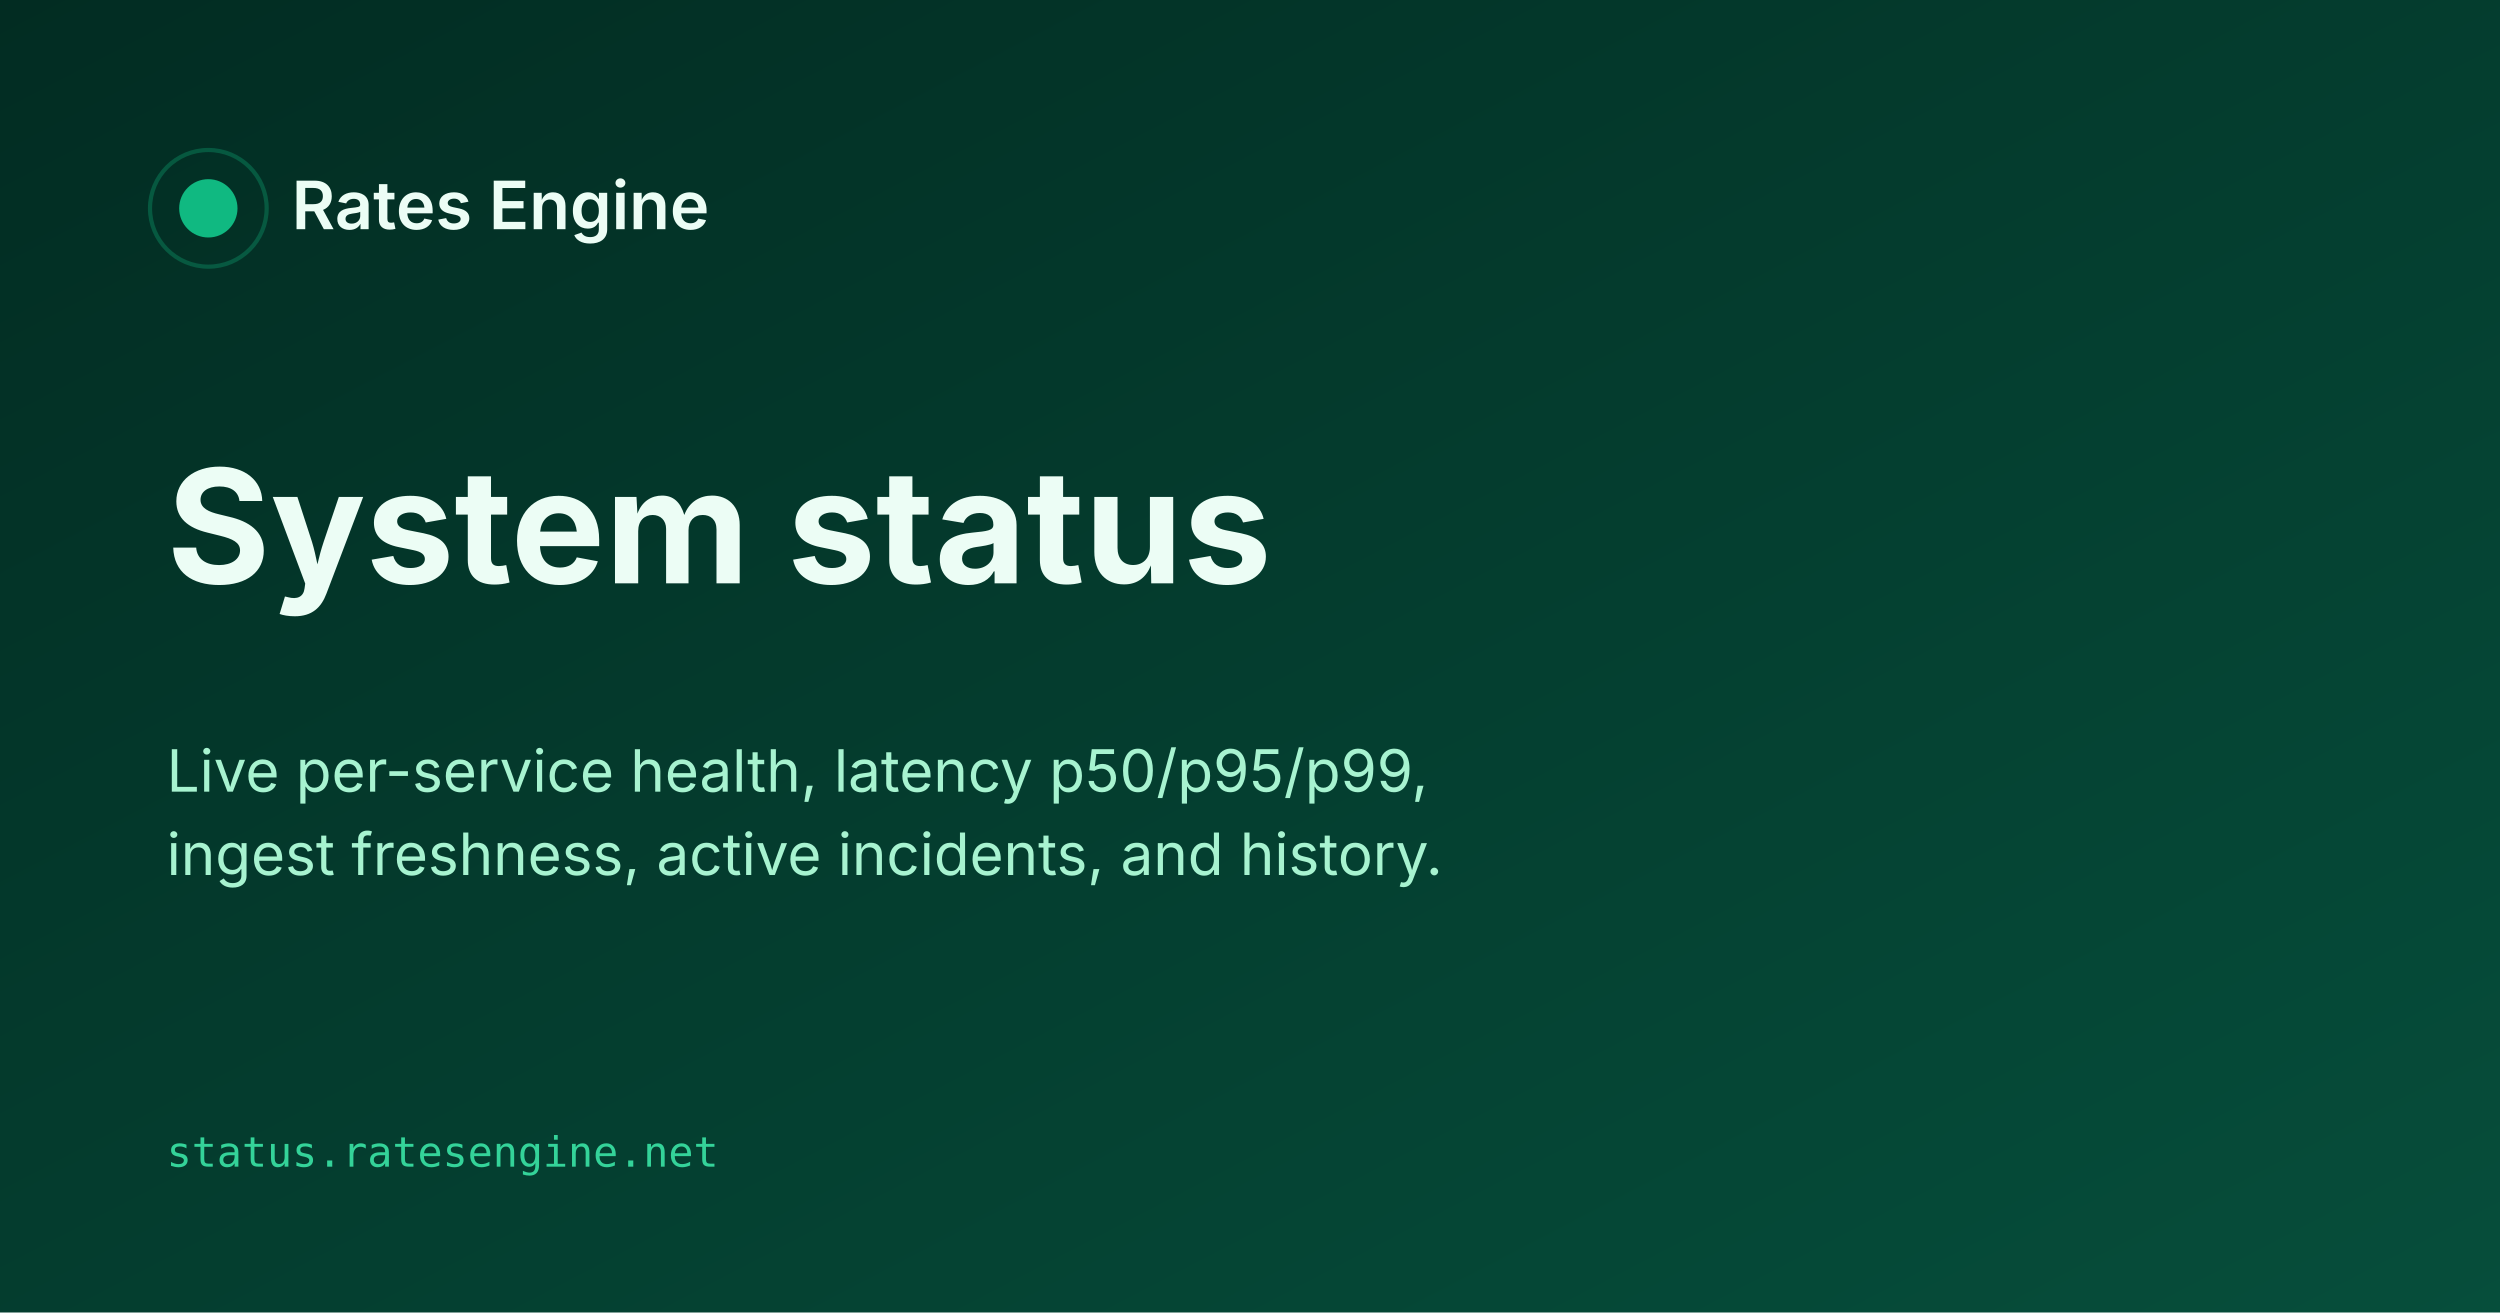
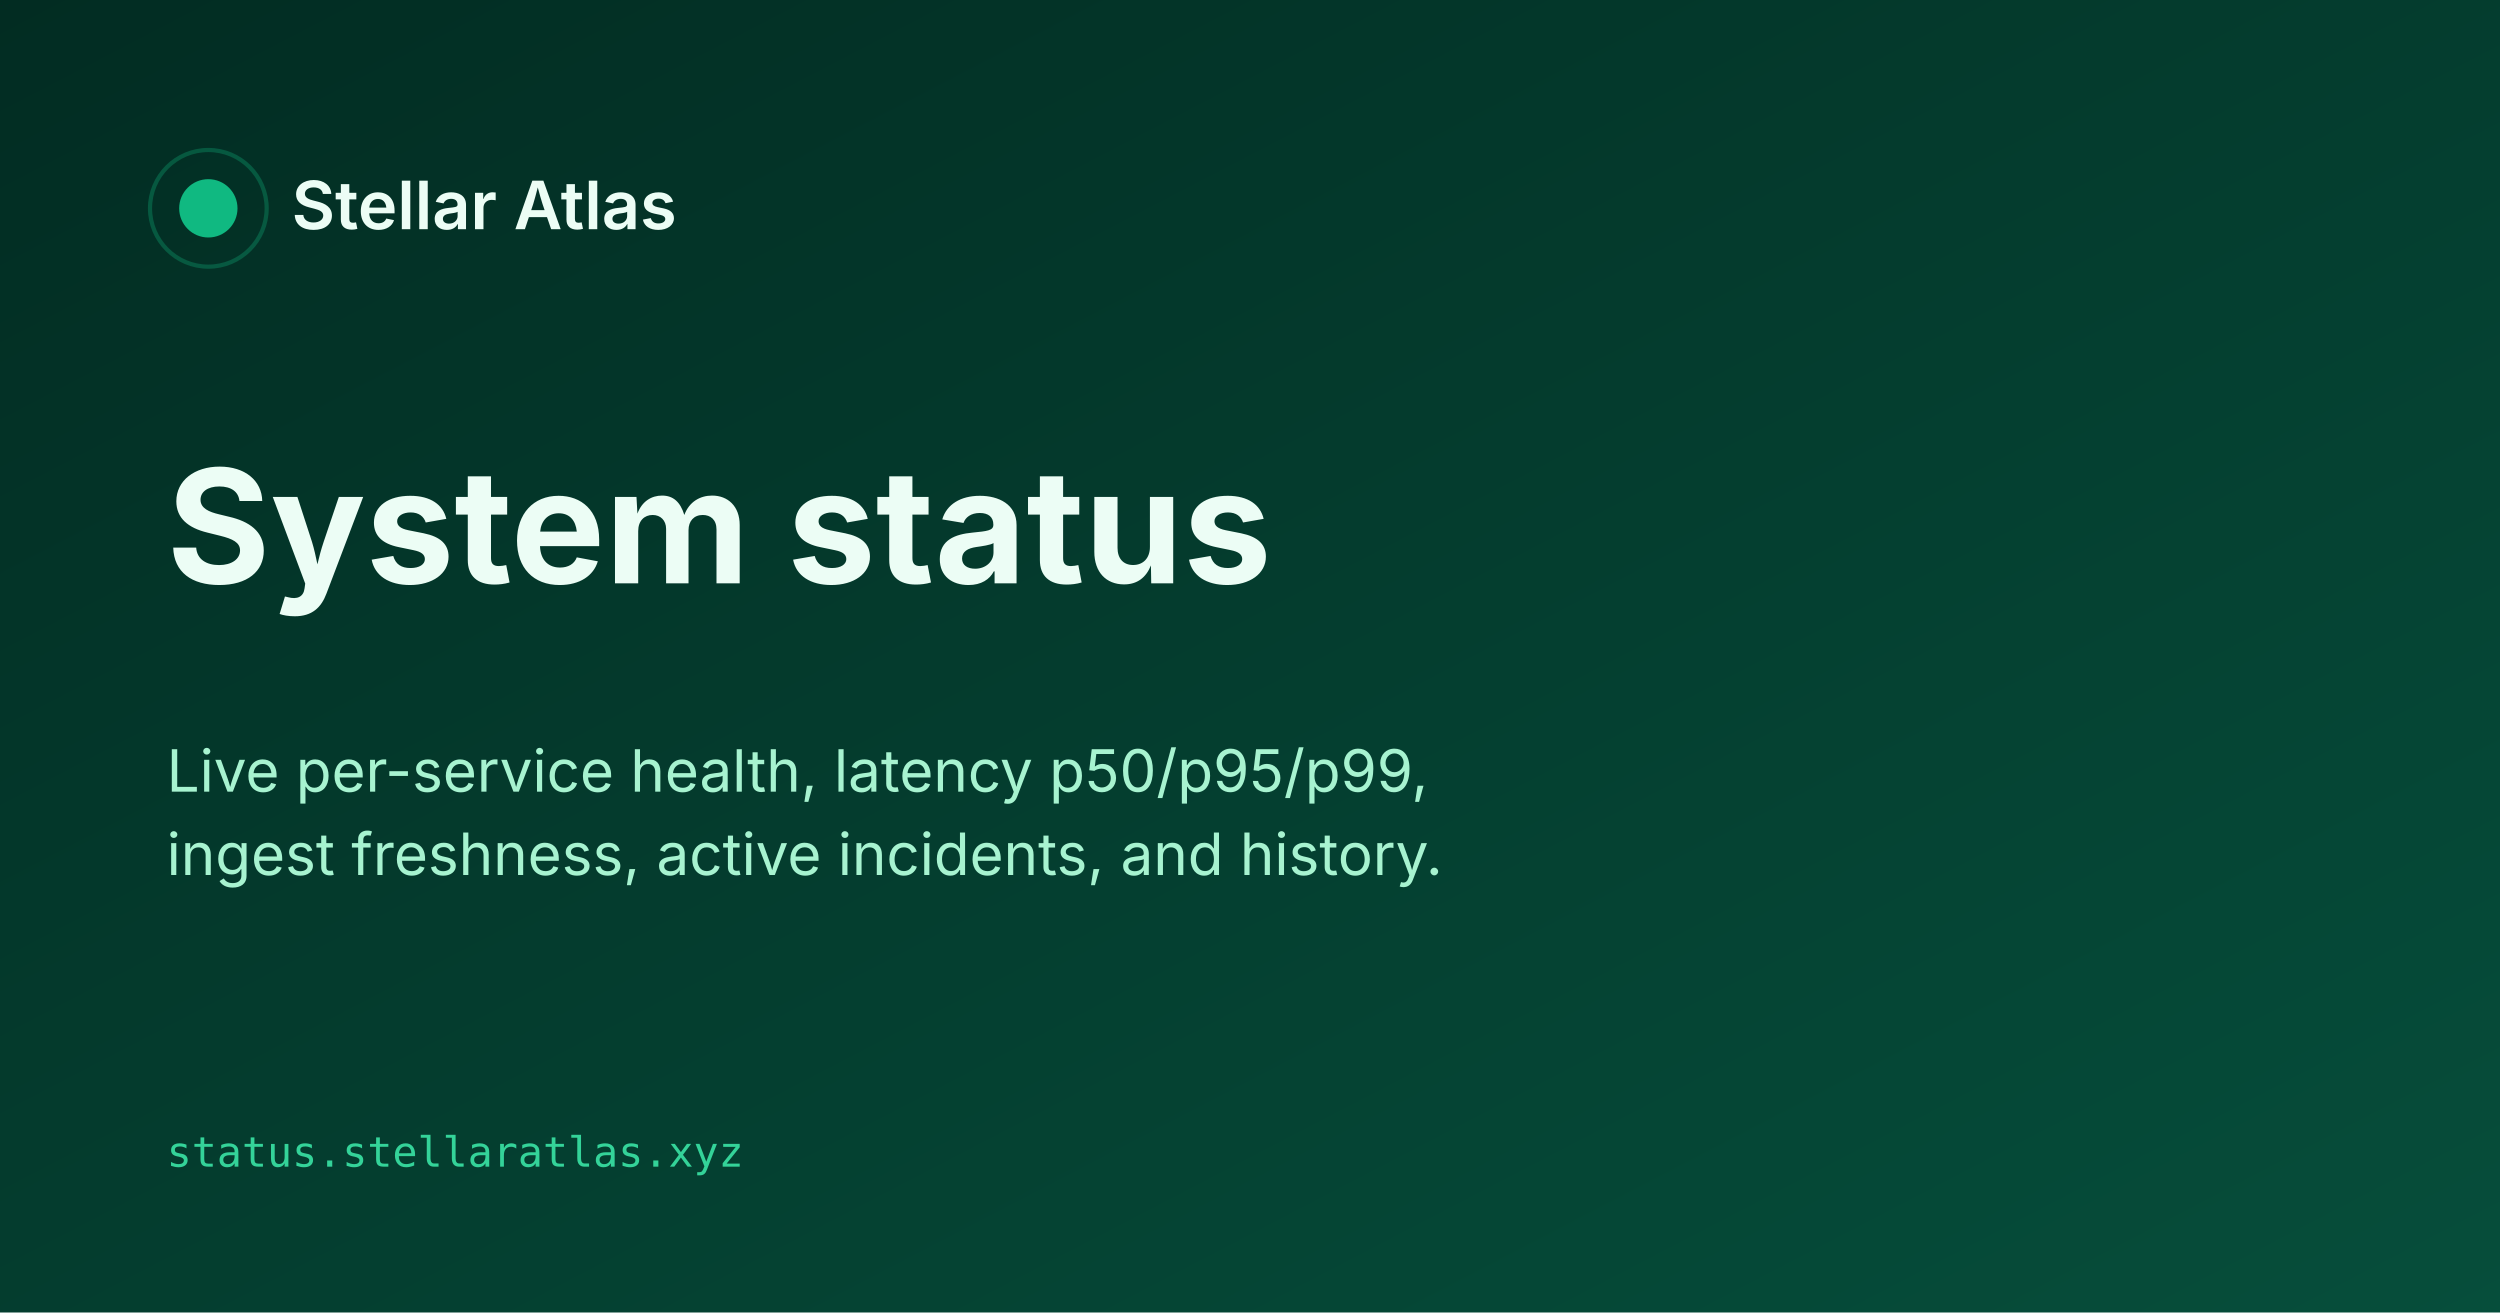
<svg xmlns="http://www.w3.org/2000/svg" width="1200" height="630" viewBox="0 0 1200 630">
  <defs>
    <linearGradient id="bg" x1="0" y1="0" x2="1" y2="1">
      <stop offset="0%" stop-color="#022c22" />
      <stop offset="100%" stop-color="#064e3b" />
    </linearGradient>
  </defs>
  <rect width="1200" height="630" fill="url(#bg)" />
  <circle cx="100" cy="100" r="14" fill="#10b981" />
  <circle cx="100" cy="100" r="28" fill="none" stroke="#10b981" stroke-width="2" opacity="0.3" />
  <text x="140" y="110" font-family="-apple-system, BlinkMacSystemFont, 'Segoe UI', sans-serif" font-size="32" font-weight="600" fill="#ecfdf5">
-     Rates Engine
+     Stellar Atlas
  </text>
  <text x="80" y="280" font-family="-apple-system, BlinkMacSystemFont, 'Segoe UI', sans-serif" font-size="76" font-weight="700" fill="#ecfdf5">
    System status
  </text>
  <text x="80" y="380" font-family="-apple-system, BlinkMacSystemFont, 'Segoe UI', sans-serif" font-size="28" font-weight="400" fill="#a7f3d0">
    Live per-service health, latency p50/p95/p99,
  </text>
  <text x="80" y="420" font-family="-apple-system, BlinkMacSystemFont, 'Segoe UI', sans-serif" font-size="28" font-weight="400" fill="#a7f3d0">
    ingest freshness, active incidents, and history.
  </text>
  <text x="80" y="560" font-family="ui-monospace, 'SF Mono', Menlo, monospace" font-size="20" font-weight="500" fill="#34d399">
-     status.ratesengine.net
+     status.stellaratlas.xyz
  </text>
</svg>
